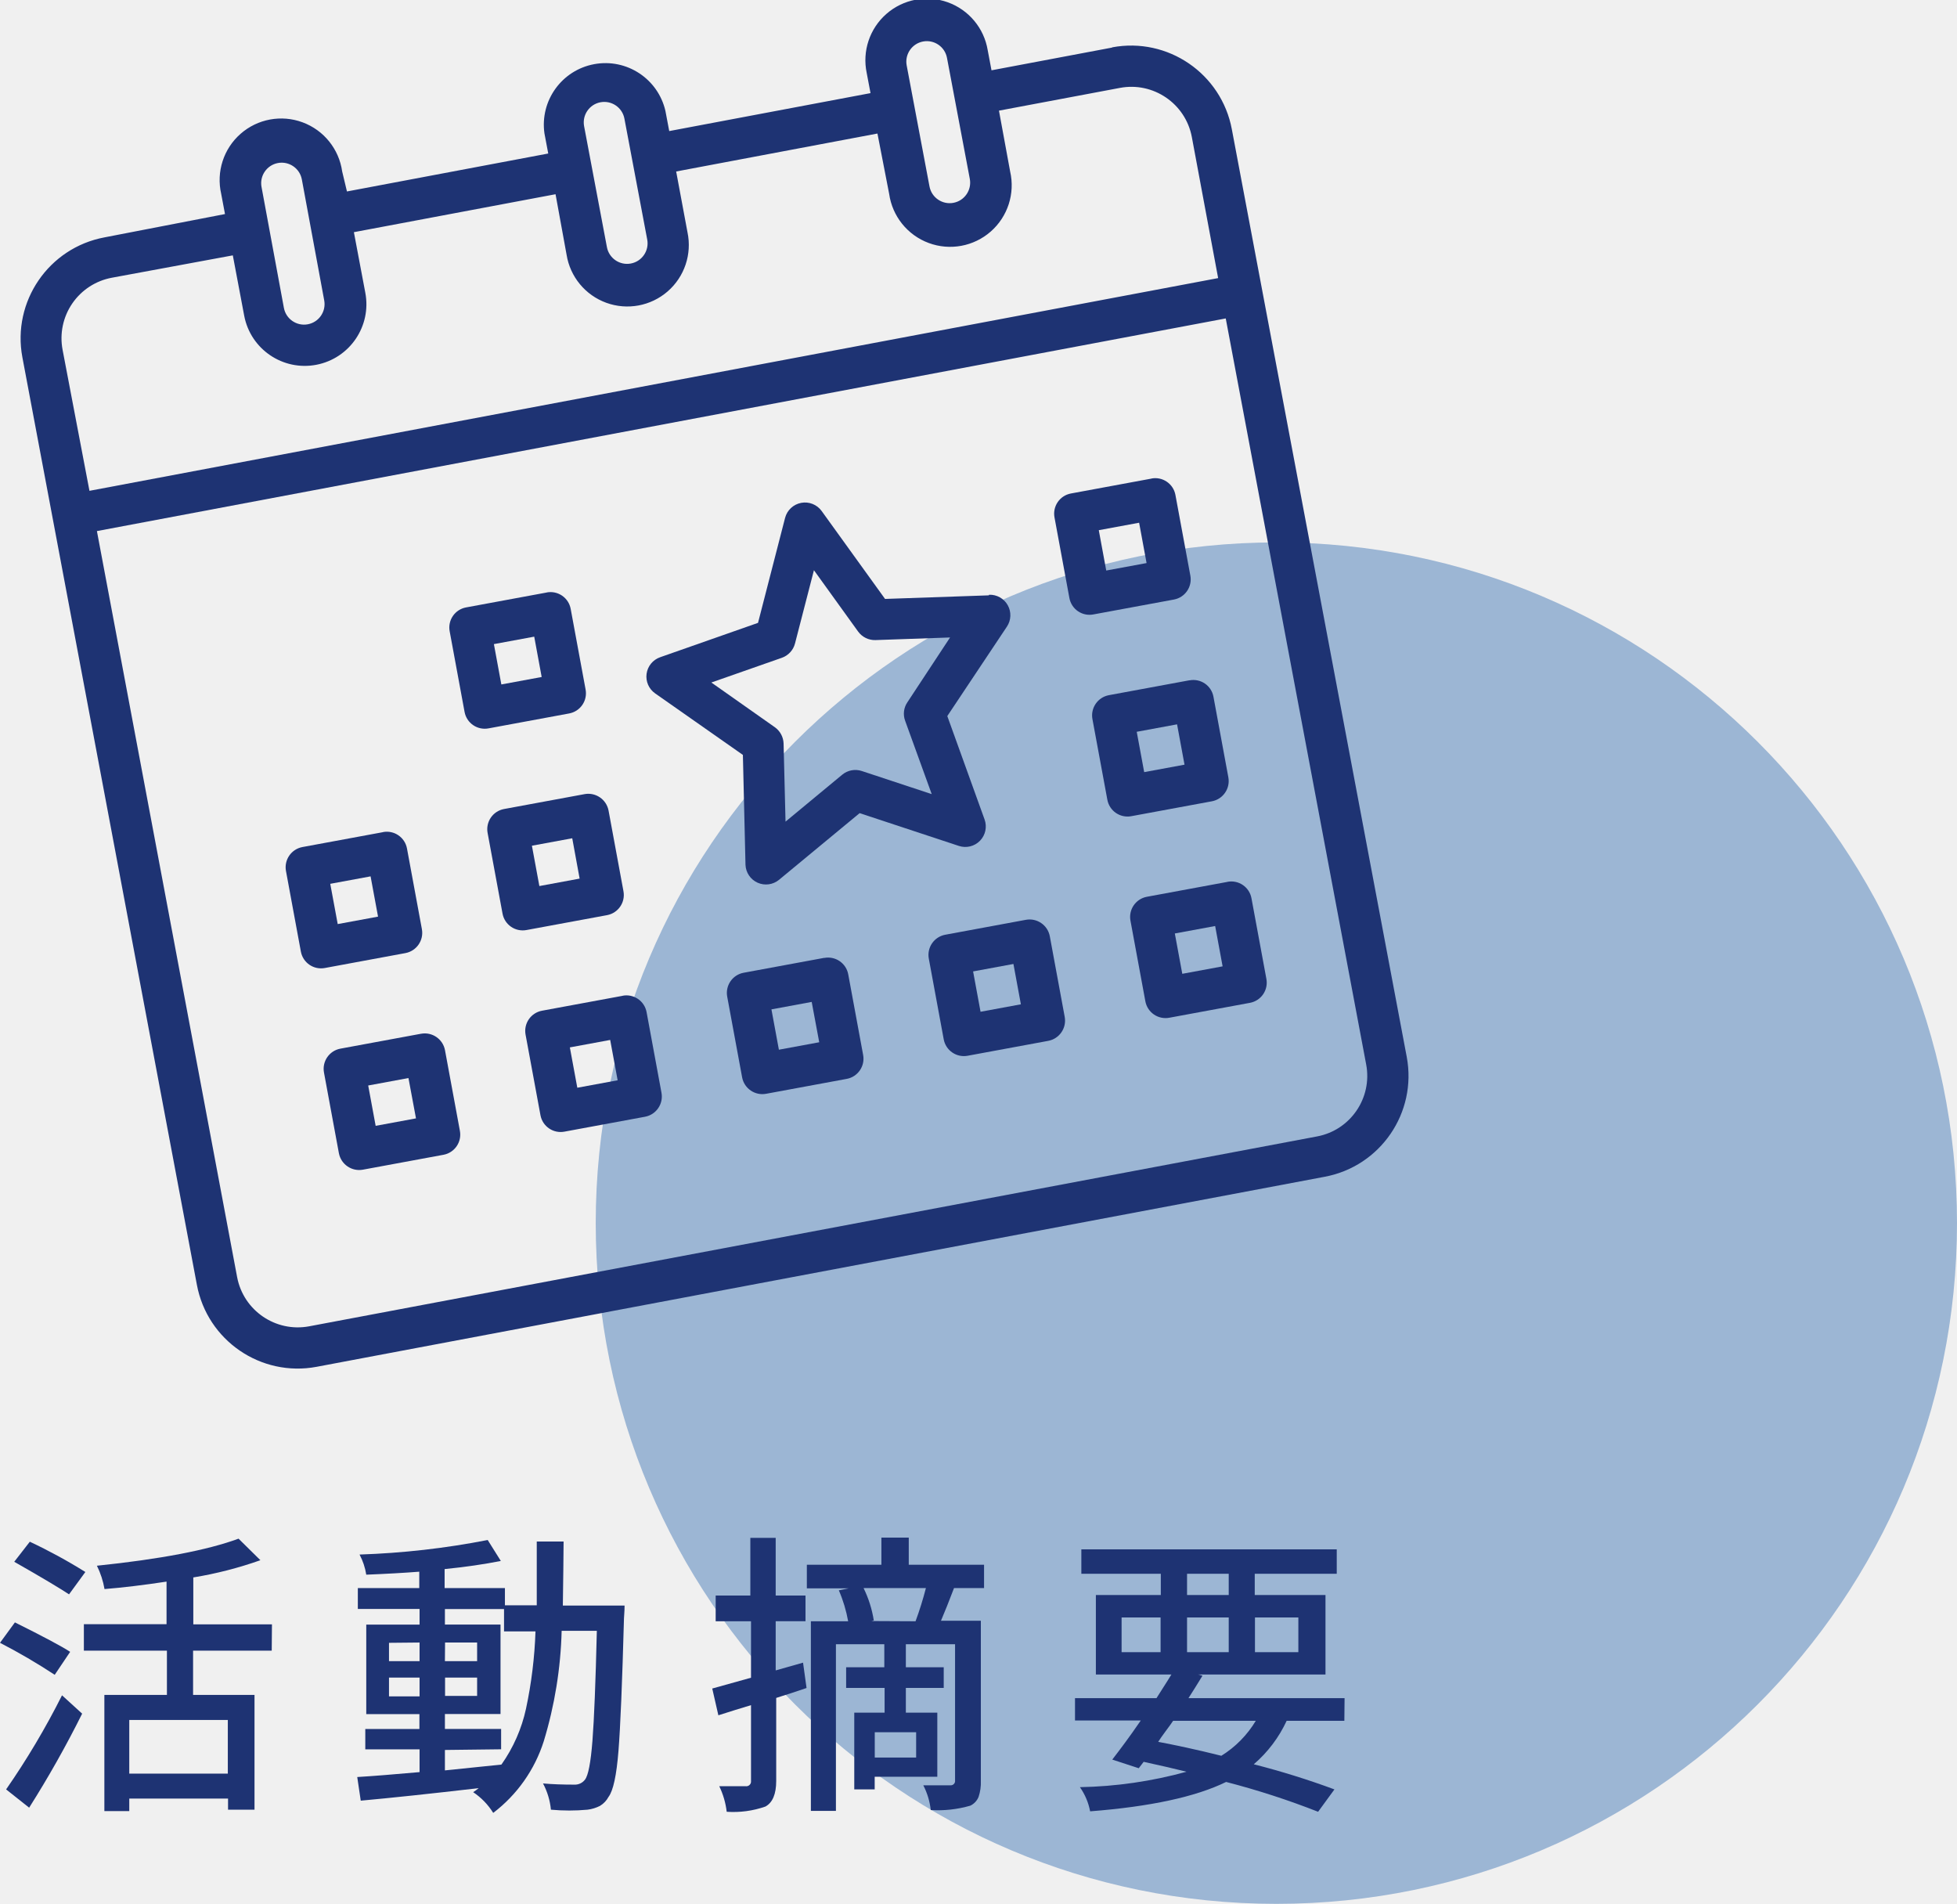
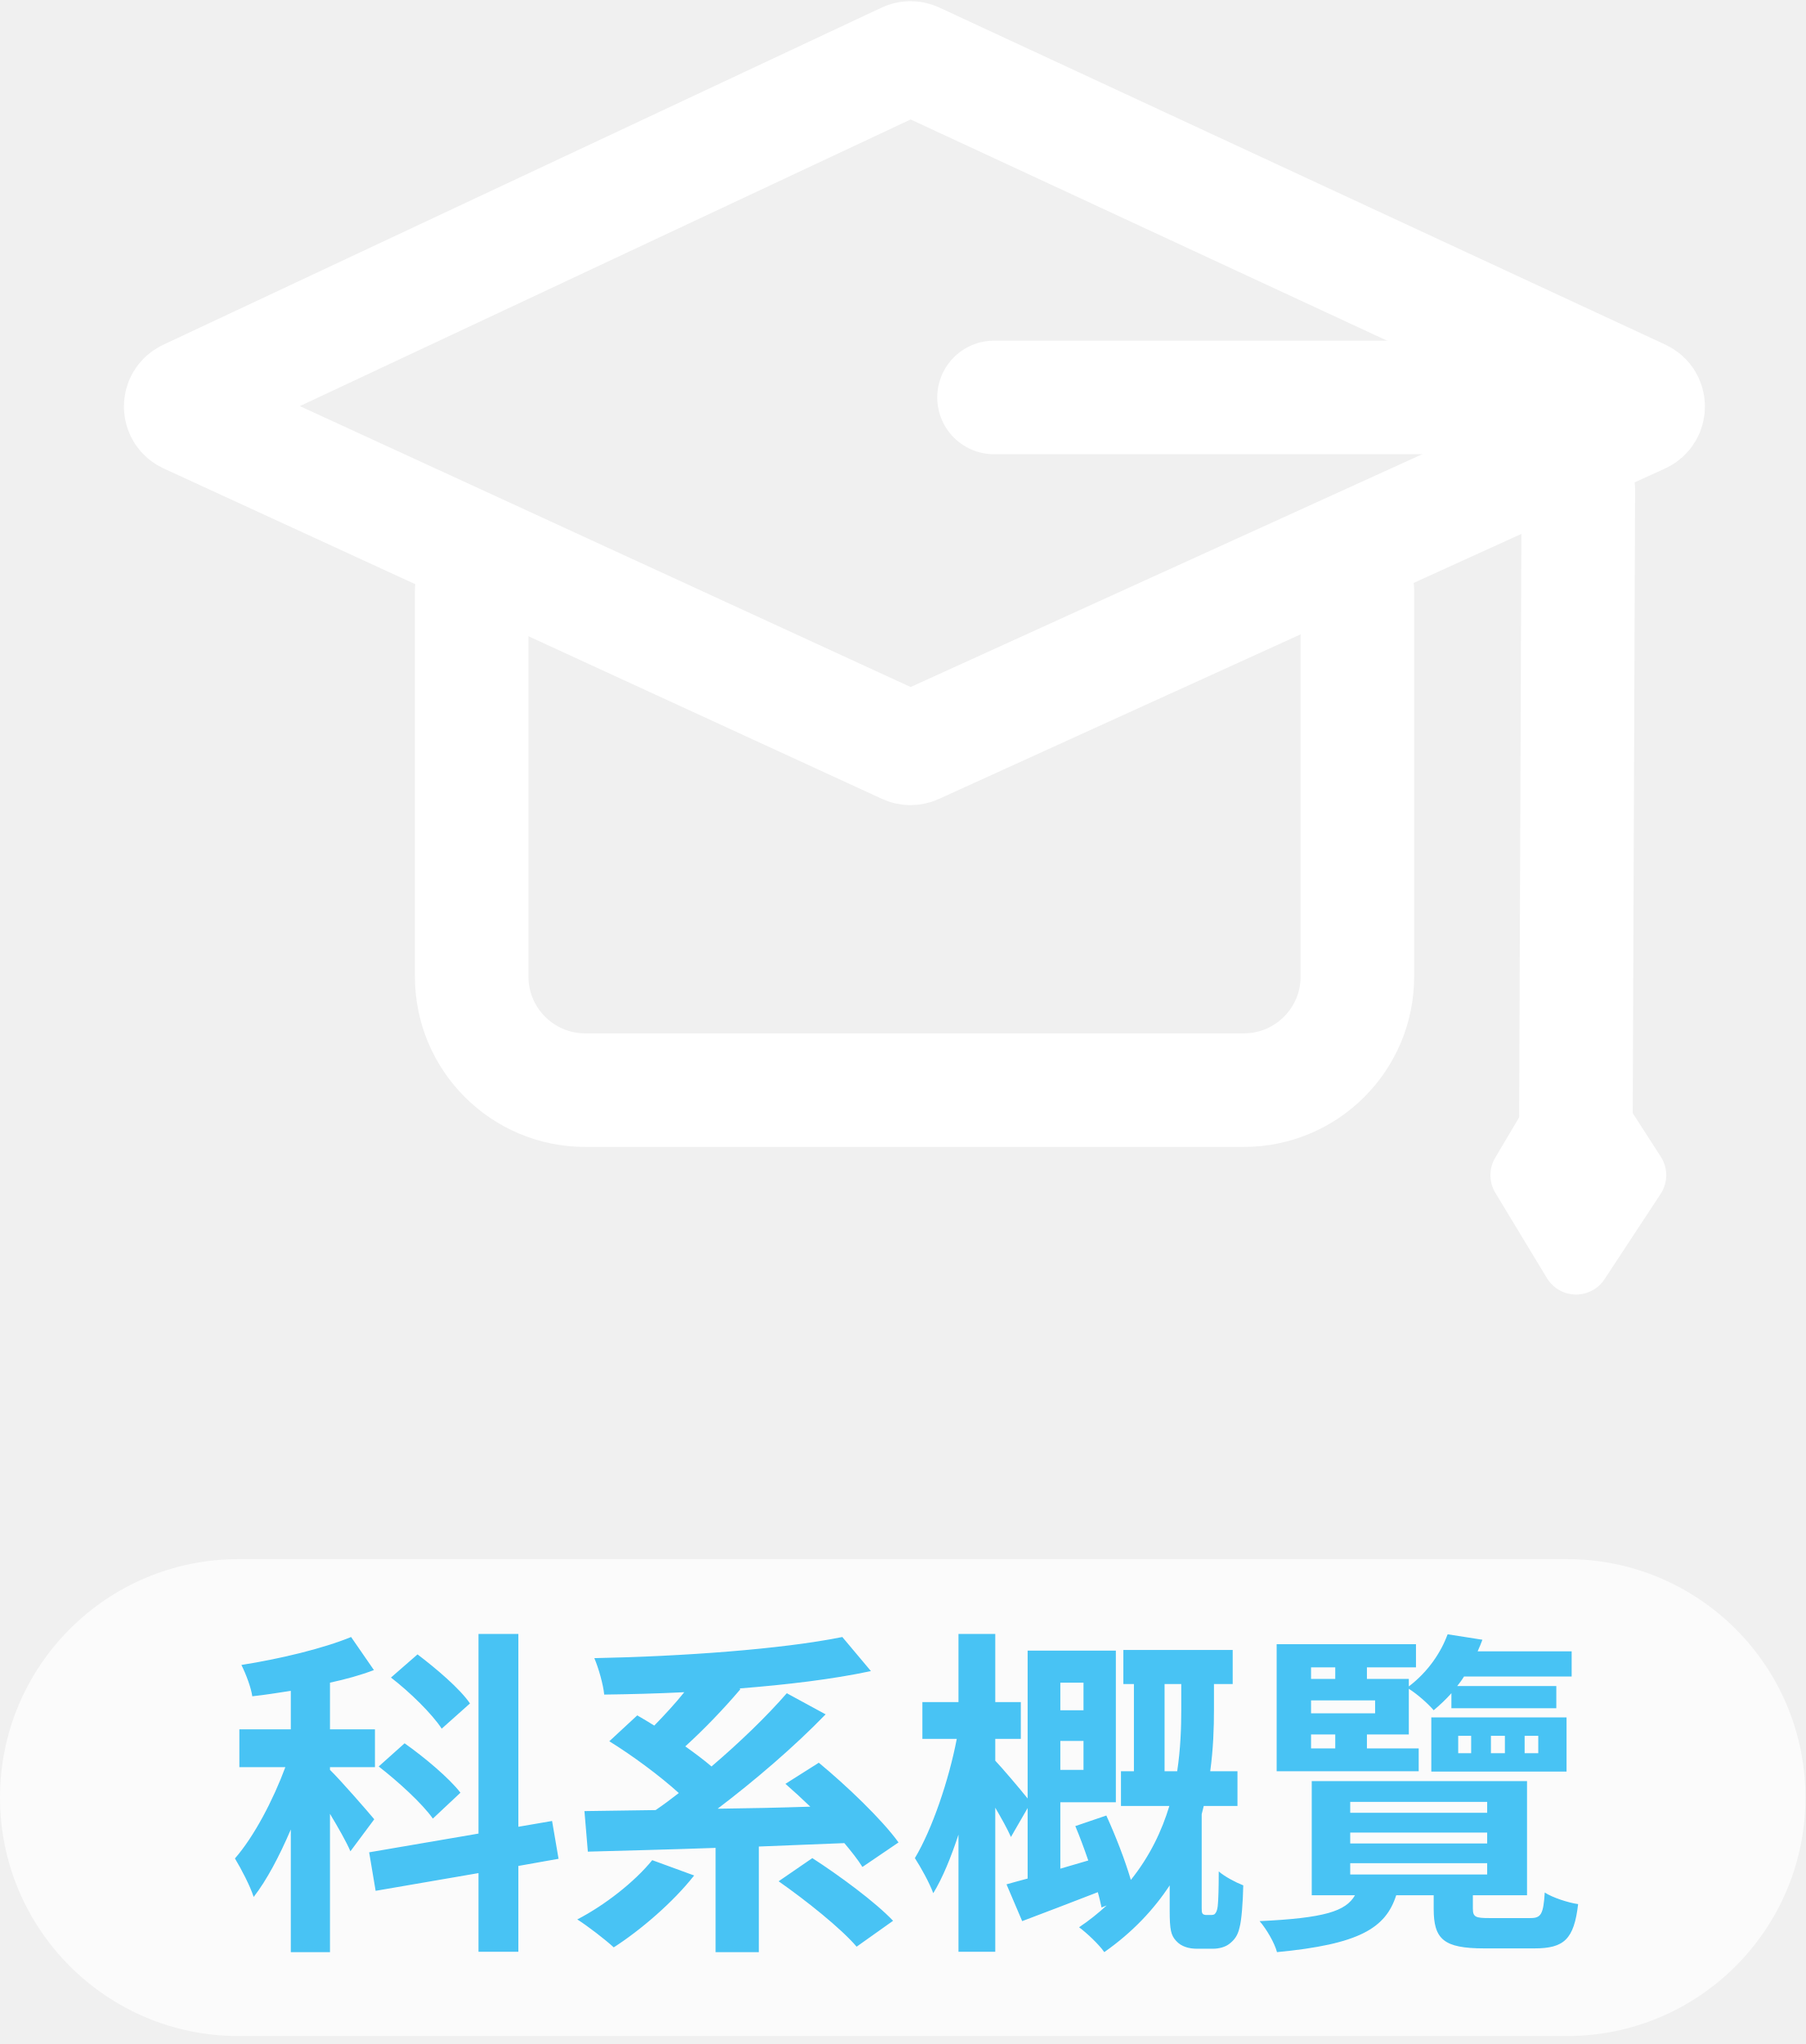
- <svg xmlns="http://www.w3.org/2000/svg" viewBox="0 0 262.51 255.35">
-   <defs>
-     <style>
-       .cls-1 {
-         fill: #1e5eaa;
-         opacity: 0.4;
-       }
- 
-       .cls-2 {
-         fill: #1e3373;
-       }
-     </style>
-   </defs>
-   <g id="圖層_2" data-name="圖層 2">
-     <g id="圖層_4" data-name="圖層 4">
-       <circle class="cls-1" cx="171.21" cy="164.05" r="91.3" />
-       <g>
-         <path class="cls-2" d="M9.41,221.55l-2.07,3.08A79.66,79.66,0,0,0,0,220.34l2-2.74Q7.73,220.45,9.41,221.55Zm-5.5,20.9L.82,240a104.37,104.37,0,0,0,7.5-12.62l2.7,2.46A140.92,140.92,0,0,1,3.91,242.45Zm7.54-31.61-2.19,3c-1-.67-3.41-2.13-7.35-4.37L4,206.78A71,71,0,0,1,11.45,210.84Zm25,10.55H25.9v5.94h8.24v15.39H30.59v-1.49H17.34v1.68H14V227.33h8.39v-5.94H11.25v-3.55H22.34v-5.71q-4.61.7-8.32,1A11.44,11.44,0,0,0,13,210q12.73-1.32,19-3.63l2.93,2.89a52.34,52.34,0,0,1-9,2.31v6.29H36.48Zm-5.89,16.49v-7.19H17.34v7.19Z" />
-         <path class="cls-2" d="M75.5,215.34h8.28c0,.86-.08,1.43-.08,1.71q-.35,12.9-.74,17.8T81.63,241a3.14,3.14,0,0,1-1.15,1.21,5.08,5.08,0,0,1-1.66.51,26.73,26.73,0,0,1-4.92,0,9.4,9.4,0,0,0-1.06-3.52c1.23.11,2.62.16,4.18.16a1.7,1.7,0,0,0,1.45-.67q.66-.85,1-5.21t.59-14.75H75.34a55.81,55.81,0,0,1-2.4,14.81,19.48,19.48,0,0,1-6.78,9.61,9.17,9.17,0,0,0-2.69-2.78,6.77,6.77,0,0,0,.74-.54q-9.76,1.13-15.82,1.68l-.47-3.17q3.12-.19,8.36-.66v-3.05H49v-2.73h7.26v-2H49.13v-12h7.15V215.8H48V213h8.24V210.8q-3.09.24-7.11.4a8.59,8.59,0,0,0-.9-2.7,108.15,108.15,0,0,0,17.19-1.95l1.76,2.81c-2.22.44-4.73.81-7.54,1.09V213h8.09v2.31H72q0-2.75,0-8.56h3.6Q75.58,209.87,75.5,215.34Zm-23.32,5v2.46h4.1V220.3Zm0,7.18h4.1V225h-4.1Zm7.5,7.19v2.74l7.58-.78a20.51,20.51,0,0,0,3.3-7.5,59.17,59.17,0,0,0,1.27-10.36H67.61v-3H59.68v2.08h7.46v12H59.68v2h7.54v2.73Zm0-11.91H64V220.3h-4.3ZM64,225h-4.3v2.46H64Z" />
-         <path class="cls-2" d="M107.72,223l.47,3.4c-.45.16-1.12.38-2,.67s-1.61.5-2.07.66v11.13c0,1.77-.49,2.92-1.45,3.44a13,13,0,0,1-5.19.7,10.76,10.76,0,0,0-1-3.43c1.85,0,3,0,3.52,0a.64.64,0,0,0,.74-.71V228.7c-1.38.41-2.84.87-4.38,1.36l-.82-3.59,5.2-1.45v-7.57H96V214h4.65v-7.74h3.4V214h4v3.44h-4v6.6ZM132,209.87V213h-4.3l.27,0c-.67,1.77-1.26,3.23-1.75,4.38h5.35v21.48a6,6,0,0,1-.3,2.13,2.21,2.21,0,0,1-1.11,1.19,15.69,15.69,0,0,1-5.31.59,9.48,9.48,0,0,0-1-3.32c1.07,0,2.28,0,3.64,0a.58.58,0,0,0,.62-.66V220.53h-6.6v3.09h5.08v2.77h-5.08v3.32h4.22v8.59h-8.4V240h-2.74V229.71h4.07v-3.32H113.5v-2.77h5.12v-3.09h-6.49v22.35h-3.36V217.45h5a18.74,18.74,0,0,0-1.25-4.15l1.33-.27h-5.62v-3.16h10v-3.64h3.67v3.64Zm-9,7.58-.19,0A46,46,0,0,0,124.2,213h-8.36a15.19,15.19,0,0,1,1.37,4.34l-.31.08Zm-.11,18.28v-3.4h-5.55v3.4Z" />
-         <path class="cls-2" d="M180.33,230.8h-7.74a17.2,17.2,0,0,1-4.41,5.83A107.61,107.61,0,0,1,179,240l-2.19,3A106.62,106.62,0,0,0,164.47,239q-6.14,3-18.24,3.94a8.39,8.39,0,0,0-1.37-3.24,57.85,57.85,0,0,0,14.3-2.07c-1.44-.36-3.35-.81-5.75-1.33l-.66.86L149.2,236c1-1.3,2.29-3,3.82-5.24H144.2v-3h10.93c1.33-2.09,2-3.14,2-3.17H147V213.93h8.71v-2.85H145.05V207.8h34.26v3.28h-11v2.85h9.49v10.66H160.72l.58.16-1,1.62-.88,1.39h20.94Zm-29.88-13.86v4.65h5.23v-4.65Zm18,13.86H157.36c-.21.32-.54.78-1,1.39s-.78,1.09-1,1.43c2.16.41,5,1,8.47,1.87A14,14,0,0,0,168.45,230.8Zm-9.22-19.72v2.85h5.59v-2.85Zm0,10.51h5.59v-4.65h-5.59Zm14.93-4.65h-5.82v4.65h5.82Z" />
-       </g>
-       <g>
-         <path class="cls-2" d="M149.18,6.38,133,9.43l-.51-2.7a8.26,8.26,0,1,0-16.23,3.06l.51,2.7-27,5.09-.51-2.7a8.26,8.26,0,0,0-16.23,3l.51,2.71-27,5.09L45.9,23a8.26,8.26,0,1,0-16.23,3l.51,2.71L14,31.84A13.78,13.78,0,0,0,3,47.91L26.41,172.32a13.76,13.76,0,0,0,16.06,11L177.7,157.83a13.77,13.77,0,0,0,11-16.07L165.24,17.35a13.76,13.76,0,0,0-16.06-11ZM121.62,8.77a2.75,2.75,0,1,1,5.41-1L130.09,24a2.75,2.75,0,0,1-5.41,1ZM78.35,16.92a2.75,2.75,0,1,1,5.41-1l3.06,16.22a2.75,2.75,0,1,1-5.41,1ZM35.08,25.07a2.75,2.75,0,1,1,5.41-1l3,16.22a2.75,2.75,0,1,1-5.41,1ZM15,37.25l16.23-3,1.53,8.11A8.25,8.25,0,1,0,49,39.25l-1.53-8.11,27.05-5.09L76,34.16a8.25,8.25,0,1,0,16.22-3L90.7,23l27-5.09L119.27,26A8.26,8.26,0,1,0,135.5,23L134,14.84l16.22-3.05a8.26,8.26,0,0,1,9.65,6.58L163.4,37.3,12,65.83,8.39,46.89A8.26,8.26,0,0,1,15,37.25ZM176.68,152.42,41.46,177.89a8.28,8.28,0,0,1-9.65-6.59L13,71.23,164.42,42.71l18.84,100.07a8.26,8.26,0,0,1-6.58,9.64Z" />
-         <path class="cls-2" d="M154.46,64.19l-10.82,2a2.75,2.75,0,0,0-2.19,3.21l2,10.82a2.74,2.74,0,0,0,3.21,2.19l10.82-2a2.75,2.75,0,0,0,2.19-3.22l-2-10.81a2.75,2.75,0,0,0-3.22-2.2Zm-.66,11.33-5.41,1-1-5.41,5.41-1Z" />
-         <path class="cls-2" d="M110.56,128.47l-10.82,2a2.75,2.75,0,0,0-2.19,3.22l2,10.82a2.76,2.76,0,0,0,3.22,2.19l10.82-2a2.75,2.75,0,0,0,2.19-3.21l-2-10.82a2.75,2.75,0,0,0-3.21-2.19Zm-.67,11.32-5.41,1-1-5.41,5.4-1Z" />
-         <path class="cls-2" d="M73.33,79.47l-10.82,2a2.74,2.74,0,0,0-2.19,3.21l2,10.82a2.75,2.75,0,0,0,3.22,2.19l10.81-2a2.75,2.75,0,0,0,2.2-3.22l-2-10.81a2.75,2.75,0,0,0-3.21-2.2ZM72.66,90.8l-5.41,1-1-5.41,5.41-1Z" />
-         <path class="cls-2" d="M51.38,111.61l-10.82,2a2.76,2.76,0,0,0-2.2,3.21l2,10.82a2.75,2.75,0,0,0,3.22,2.19l10.81-2a2.76,2.76,0,0,0,2.2-3.22l-2-10.82a2.75,2.75,0,0,0-3.21-2.19Zm-.67,11.33-5.41,1-1-5.4,5.41-1Z" />
-         <path class="cls-2" d="M78.42,106.51l-10.82,2a2.75,2.75,0,0,0-2.19,3.22l2,10.81a2.75,2.75,0,0,0,3.21,2.2l10.82-2a2.75,2.75,0,0,0,2.19-3.21l-2-10.82a2.77,2.77,0,0,0-3.22-2.2Zm-.67,11.33-5.4,1-1-5.41,5.41-1Z" />
-         <path class="cls-2" d="M56.47,138.65l-10.82,2a2.75,2.75,0,0,0-2.19,3.21l2,10.82a2.77,2.77,0,0,0,3.22,2.2l10.82-2a2.75,2.75,0,0,0,2.19-3.21l-2-10.82a2.76,2.76,0,0,0-3.21-2.2ZM55.8,150l-5.41,1-1-5.41,5.4-1Z" />
-         <path class="cls-2" d="M83.52,133.56l-10.82,2a2.75,2.75,0,0,0-2.2,3.21l2,10.82a2.75,2.75,0,0,0,3.21,2.19l10.82-2a2.76,2.76,0,0,0,2.2-3.22l-2-10.82a2.75,2.75,0,0,0-3.21-2.19Zm-.67,11.33-5.41,1-1-5.41,5.41-1Z" />
-         <path class="cls-2" d="M132.63,79.85l-13.91.48-8.51-11.8a2.76,2.76,0,0,0-4.9.93l-3.63,14.08L88.55,88.15A2.75,2.75,0,0,0,87.88,93l11.77,8.25L100,116a2.75,2.75,0,0,0,4.5,2l10.81-8.94,13.32,4.4a2.75,2.75,0,0,0,3.44-3.55l-5-13.87,8-12a2.75,2.75,0,0,0-2.39-4.27ZM121.71,94.2a2.72,2.72,0,0,0-.3,2.46l3.57,9.85-9.38-3.1a2.76,2.76,0,0,0-2.62.49l-7.61,6.3-.26-10.47a2.79,2.79,0,0,0-1.17-2.19l-8.52-6,9.47-3.32a2.77,2.77,0,0,0,1.75-1.91l2.54-9.83,5.93,8.23a2.77,2.77,0,0,0,2.33,1.14l10-.35Z" />
-         <path class="cls-2" d="M159.56,91.24l-10.82,2a2.76,2.76,0,0,0-2.2,3.22l2,10.81a2.75,2.75,0,0,0,3.21,2.2l10.82-2a2.76,2.76,0,0,0,2.2-3.21l-2-10.82a2.74,2.74,0,0,0-3.21-2.19Zm-.67,11.32-5.41,1-1-5.41,5.41-1Z" />
-         <path class="cls-2" d="M164.65,118.28l-10.82,2a2.75,2.75,0,0,0-2.19,3.21l2,10.82a2.75,2.75,0,0,0,3.22,2.19l10.82-2a2.75,2.75,0,0,0,2.19-3.22l-2-10.81a2.75,2.75,0,0,0-3.21-2.2ZM164,129.61l-5.41,1-1-5.41,5.41-1Z" />
-         <path class="cls-2" d="M137.6,123.37l-10.81,2a2.75,2.75,0,0,0-2.2,3.21l2,10.82a2.75,2.75,0,0,0,3.21,2.2l10.82-2a2.76,2.76,0,0,0,2.2-3.21l-2-10.82a2.76,2.76,0,0,0-3.22-2.2Zm-.66,11.33-5.41,1-1-5.41,5.41-1Z" />
-       </g>
-     </g>
-   </g>
+ <svg xmlns="http://www.w3.org/2000/svg" width="159" height="180" viewBox="0 0 159 180" fill="none">
+   <rect y="137.3" width="159" height="42" rx="21" fill="white" fill-opacity="0.71" />
+   <path d="M41.39 150.01C40.49 148.69 38.39 146.92 36.77 145.69L34.43 147.73C36.11 149.02 38.06 150.94 38.9 152.23L41.39 150.01ZM40.55 157.87C39.56 156.58 37.34 154.72 35.63 153.52L33.35 155.56C35.09 156.91 37.19 158.83 38.12 160.15L40.55 157.87ZM32.96 160.21C32.39 159.52 29.93 156.7 29.06 155.86V155.62H33.02V152.29H29.06V148.18C30.44 147.88 31.76 147.52 32.93 147.07L30.92 144.16C28.43 145.18 24.68 146.08 21.26 146.62C21.65 147.4 22.1 148.57 22.22 149.38C23.33 149.26 24.44 149.08 25.61 148.9V152.29H21.08V155.62H25.13C24.05 158.53 22.37 161.74 20.69 163.66C21.23 164.56 22.01 166.03 22.34 167.05C23.51 165.55 24.62 163.42 25.61 161.11V171.91H29.06V159.73C29.78 160.93 30.5 162.19 30.86 163.03L32.96 160.21ZM49.19 163.69L48.62 160.36L45.65 160.87V143.89H42.14V161.47L32.51 163.12L33.08 166.51L42.14 164.95V171.88H45.65V164.32L49.19 163.69ZM57.44 163.81C55.88 165.73 53.27 167.77 50.84 169.03C51.74 169.6 53.3 170.8 54.05 171.49C56.39 169.99 59.27 167.53 61.13 165.16L57.44 163.81ZM79.13 162.25C77.66 160.21 74.54 157.24 72.11 155.23L69.17 157.09C69.86 157.69 70.61 158.38 71.36 159.1C68.6 159.19 65.84 159.25 63.2 159.28C66.44 156.82 69.92 153.85 72.71 150.97L69.29 149.11C67.52 151.15 65.12 153.46 62.66 155.56C62 154.99 61.19 154.39 60.35 153.79C61.94 152.35 63.71 150.52 65.21 148.75L65.12 148.69C69.29 148.36 73.34 147.88 76.7 147.16L74.18 144.16C68.84 145.24 60.05 145.87 52.34 146.02C52.7 146.86 53.12 148.3 53.21 149.23C55.46 149.2 57.86 149.14 60.26 149.02C59.45 150.04 58.49 151.06 57.62 151.96C57.08 151.63 56.6 151.33 56.12 151.06L53.66 153.34C55.7 154.6 58.13 156.4 59.78 157.9C59.09 158.44 58.4 158.95 57.74 159.4C55.43 159.43 53.3 159.46 51.47 159.49L51.77 163.06C54.89 162.97 58.82 162.88 63.02 162.73V171.91H66.83V162.61C69.32 162.52 71.84 162.4 74.36 162.31C74.99 163.06 75.56 163.78 75.95 164.41L79.13 162.25ZM68.57 165.67C70.97 167.35 74.06 169.81 75.44 171.43L78.65 169.15C77.09 167.5 73.91 165.16 71.54 163.63L68.57 165.67ZM95.42 148.18V150.61H93.38V148.18H95.42ZM93.38 155.86V153.31H95.42V155.86H93.38ZM102.56 155.98V148.3H104.03V150.55C104.03 152.14 103.97 154 103.67 155.98H102.56ZM106.25 168.64C106.1 168.64 105.95 168.61 105.89 168.49C105.83 168.4 105.83 168.22 105.83 168.04V159.76C105.89 159.52 105.95 159.28 106.01 159.04H108.98V155.98H106.58C106.85 154 106.91 152.17 106.91 150.55V148.3H108.56V145.3H98.93V148.3H99.86V155.98H98.72V159.04H102.98C102.32 161.23 101.27 163.45 99.59 165.55C99.08 163.81 98.24 161.65 97.43 159.88L94.7 160.81C95.09 161.74 95.48 162.79 95.84 163.84L93.38 164.56V158.71H98.27V145.36H90.5V158.38C89.81 157.51 88.22 155.65 87.65 155.05V153.13H89.9V149.89H87.65V143.89H84.41V149.89H81.23V153.13H84.26C83.57 156.73 82.1 161.08 80.57 163.63C81.11 164.47 81.83 165.76 82.19 166.72C83 165.4 83.75 163.57 84.41 161.56V171.88H87.65V159.19C88.19 160.12 88.73 161.08 89.03 161.77L90.5 159.22V165.43C89.81 165.61 89.18 165.79 88.64 165.94L90.02 169.18C92 168.43 94.37 167.53 96.68 166.63C96.83 167.14 96.92 167.59 97.01 167.98L97.46 167.8C96.74 168.46 95.93 169.12 95.03 169.72C95.72 170.23 96.8 171.25 97.25 171.91C99.77 170.14 101.63 168.13 103.01 166.03V168.25C103.01 169.96 103.13 170.44 103.58 170.92C104.03 171.43 104.72 171.61 105.41 171.61H106.82C107.36 171.61 107.93 171.46 108.29 171.16C108.71 170.83 109.01 170.44 109.16 169.75C109.34 169.12 109.46 167.53 109.49 166.03C108.8 165.76 107.84 165.25 107.33 164.8C107.33 166.18 107.3 167.35 107.24 167.86C107.21 168.16 107.12 168.4 107.03 168.49C106.97 168.61 106.82 168.64 106.64 168.64H106.25ZM115.46 152.74H117.59V153.97H115.46V152.74ZM117.59 146.83V147.85H115.46V146.83H117.59ZM121.1 150.88H115.46V149.74H121.1V150.88ZM124.94 153.97H120.38V152.74H124.07V148.72C124.79 149.17 125.75 150.01 126.26 150.61C126.83 150.13 127.37 149.62 127.82 149.11V150.43H137.06V148.48H128.33C128.54 148.21 128.75 147.94 128.93 147.64H138.41V145.42H130.13C130.28 145.09 130.43 144.73 130.55 144.4L127.49 143.92C126.92 145.45 125.84 147.16 124.07 148.51V147.85H120.38V146.83H124.7V144.79H112.43V155.98H124.94V153.97ZM128.42 152.86H129.56V154.39H128.42V152.86ZM131.3 152.86H132.53V154.39H131.3V152.86ZM134.27 152.86H135.47V154.39H134.27V152.86ZM126.05 156.01H137.96V151.24H126.05V156.01ZM118.91 164.08H130.97V165.07H118.91V164.08ZM118.91 161.38H130.97V162.34H118.91V161.38ZM118.91 158.68H130.97V159.64H118.91V158.68ZM131.15 168.91C129.95 168.91 129.71 168.82 129.71 168.07V166.9H134.48V156.85H115.52V166.9H119.33C118.52 168.31 116.66 168.91 110.93 169.18C111.53 169.87 112.25 171.1 112.46 171.91C119.69 171.22 122.03 169.81 122.96 166.9H126.26V168.1C126.26 170.77 127.13 171.58 130.7 171.58H135.14C137.75 171.58 138.62 170.77 138.98 167.68C138.11 167.56 136.73 167.11 136.04 166.66C135.92 168.58 135.71 168.91 134.78 168.91H131.15Z" fill="#2ABAF3" fill-opacity="0.85" />
+   <path d="M79.763 5.198L16.488 34.894C15.718 35.255 15.723 36.352 16.495 36.707L79.77 65.809C80.034 65.93 80.338 65.931 80.602 65.811L144.56 36.709C145.338 36.355 145.342 35.252 144.567 34.892L80.609 5.197C80.341 5.072 80.031 5.073 79.763 5.198Z" stroke="white" stroke-width="10" stroke-linecap="round" stroke-linejoin="round" />
+   <path d="M138.8 95.825L134.255 103.489L138.8 111L143.739 103.489L138.8 95.825Z" fill="white" stroke="white" stroke-width="6" stroke-linecap="round" stroke-linejoin="round" />
+   <path d="M41.54 52V86C41.54 91.523 46.017 96 51.54 96H109.54C115.063 96 119.54 91.523 119.54 86V52" stroke="white" stroke-width="10" stroke-linecap="round" stroke-linejoin="round" />
+   <path d="M138.997 43.133L138.789 98.059" stroke="white" stroke-width="10" stroke-linecap="round" stroke-linejoin="round" />
+   <path d="M87.54 35H138.54" stroke="white" stroke-width="10" stroke-linecap="round" stroke-linejoin="round" />
</svg>
